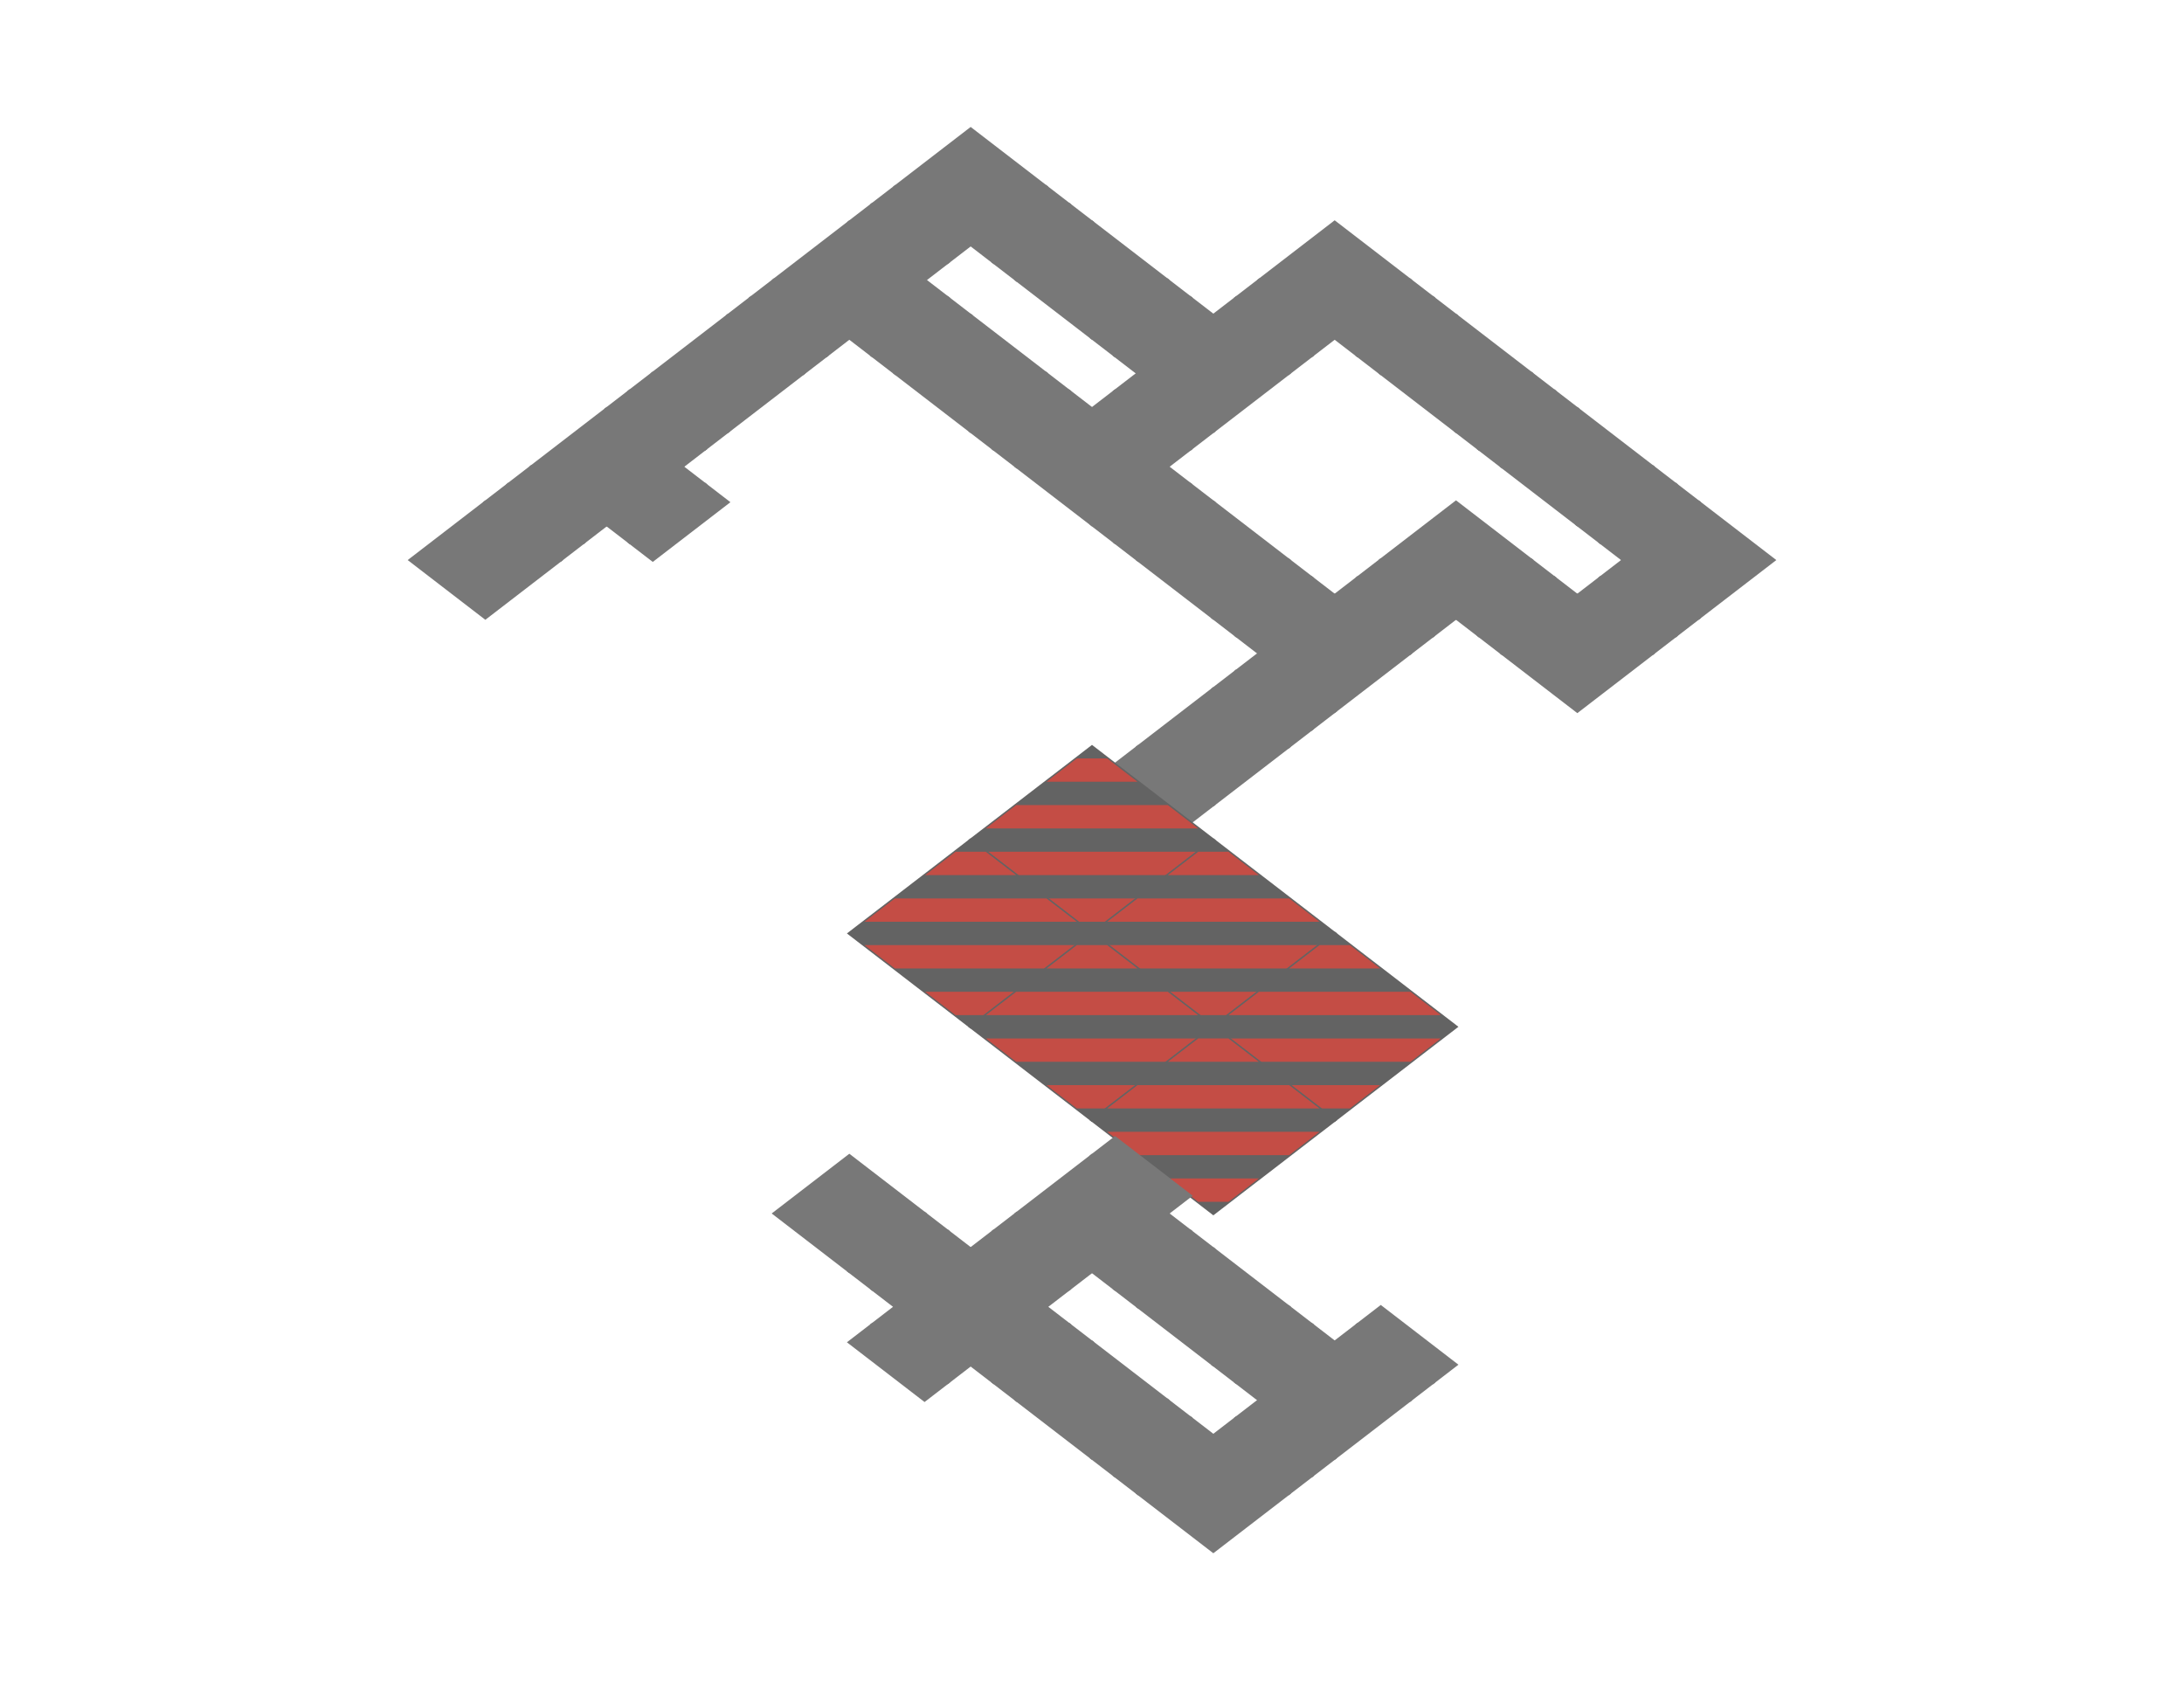
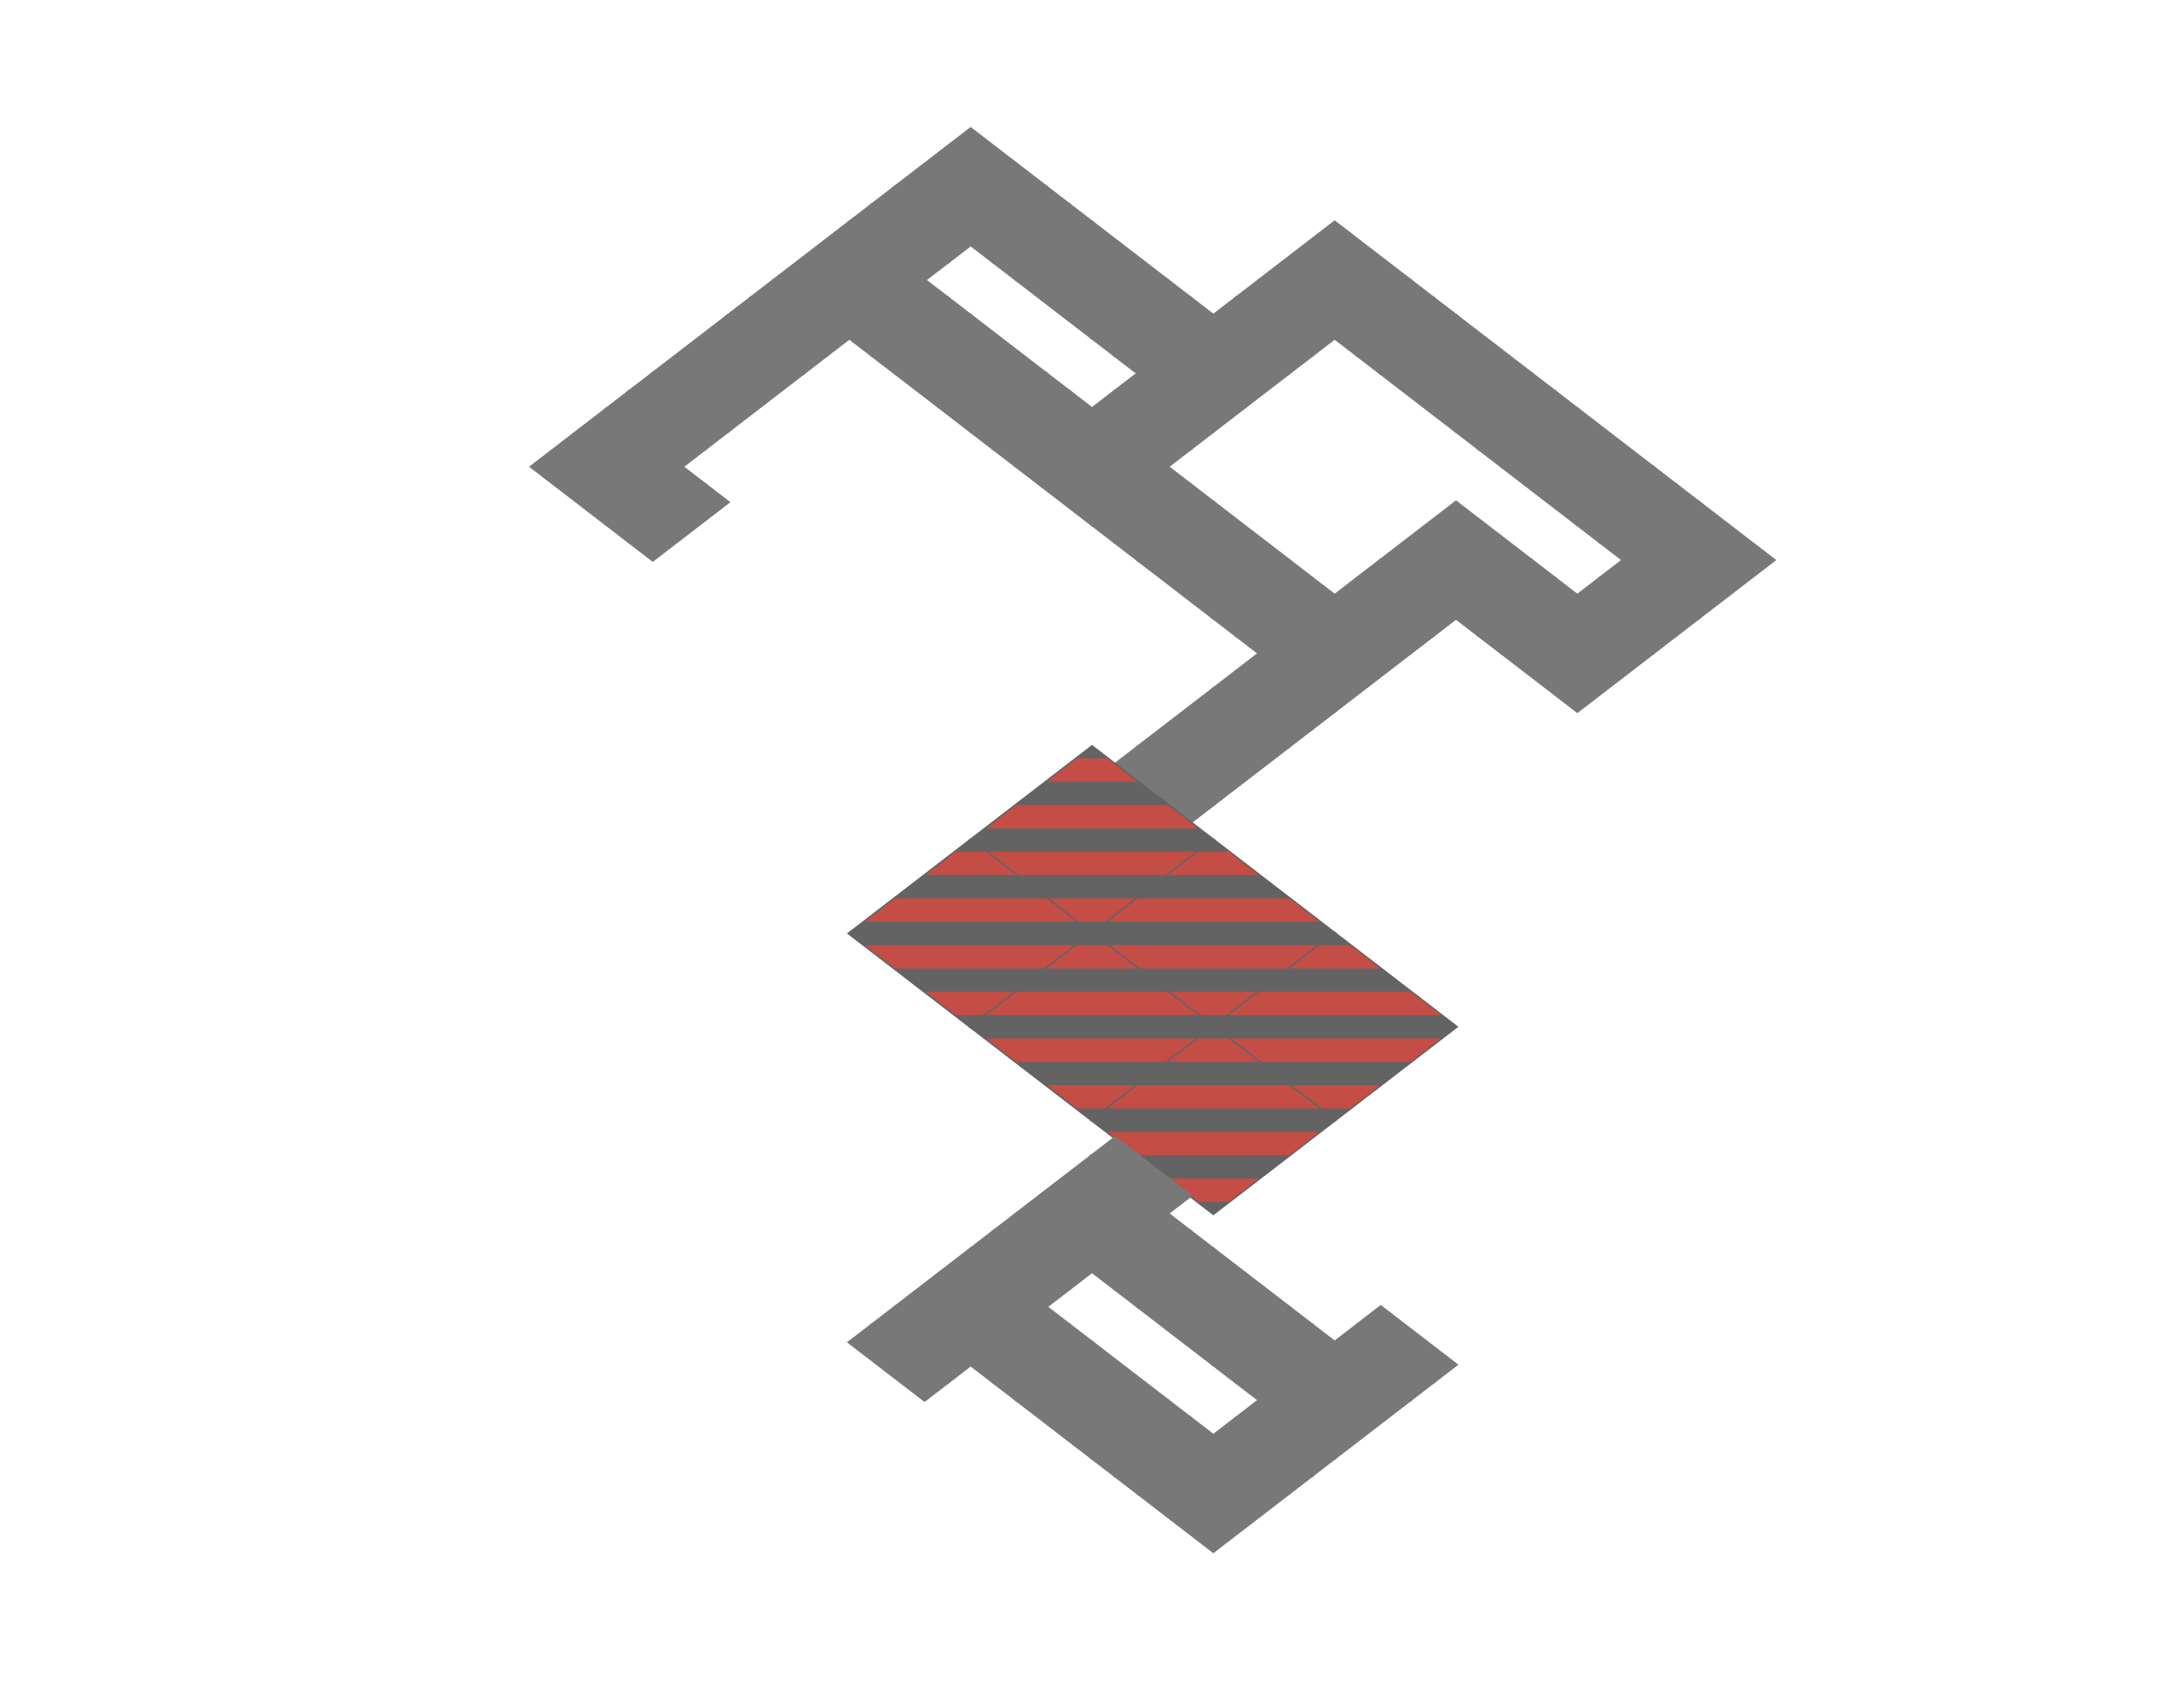
<svg xmlns="http://www.w3.org/2000/svg" width="183.444mm" height="141.111mm" viewBox="0 0 520 400" version="1.2" baseProfile="tiny">
  <defs>
</defs>
  <g fill="none" stroke="black" stroke-width="1" fill-rule="evenodd" stroke-linecap="square" stroke-linejoin="bevel">
    <g fill="none" stroke="#000000" stroke-opacity="1" stroke-width="1" stroke-linecap="square" stroke-linejoin="bevel" transform="matrix(1,0,0,1,0,0)" font-family="Sans Serif" font-size="9" font-weight="400" font-style="normal">
</g>
    <g fill="none" stroke="#000000" stroke-opacity="1" stroke-width="1" stroke-linecap="square" stroke-linejoin="bevel" transform="matrix(1,0,0,1,0,0)" font-family="Sans Serif" font-size="9" font-weight="400" font-style="normal">
</g>
    <g fill="none" stroke="#000000" stroke-opacity="1" stroke-width="1" stroke-linecap="square" stroke-linejoin="bevel" transform="matrix(1,0,0,1,0,0)" font-family="Sans Serif" font-size="9" font-weight="400" font-style="normal">
</g>
    <g fill="#787878" fill-opacity="1" stroke="#000000" stroke-opacity="0" stroke-width="1" stroke-linecap="square" stroke-linejoin="bevel" transform="matrix(28.8889,22.2222,-28.8889,22.2222,317.778,44.4444)" font-family="Sans Serif" font-size="9" font-weight="400" font-style="normal">
      <rect x="0.18" y="0.18" width="0.64" height="0.64" />
      <rect x="0.8" y="0.18" width="0.21" height="0.64" />
      <rect x="0.18" y="0.8" width="0.64" height="0.21" />
    </g>
    <g fill="none" stroke="#000000" stroke-opacity="1" stroke-width="1" stroke-linecap="square" stroke-linejoin="bevel" transform="matrix(1,0,0,1,0,0)" font-family="Sans Serif" font-size="9" font-weight="400" font-style="normal">
</g>
    <g fill="#787878" fill-opacity="1" stroke="#000000" stroke-opacity="0" stroke-width="1" stroke-linecap="square" stroke-linejoin="bevel" transform="matrix(28.8889,22.2222,-28.8889,22.2222,346.667,66.6667)" font-family="Sans Serif" font-size="9" font-weight="400" font-style="normal">
      <rect x="0.18" y="0.18" width="0.64" height="0.64" />
      <rect x="0.8" y="0.18" width="0.21" height="0.64" />
      <rect x="-0.01" y="0.18" width="0.21" height="0.64" />
    </g>
    <g fill="none" stroke="#000000" stroke-opacity="1" stroke-width="1" stroke-linecap="square" stroke-linejoin="bevel" transform="matrix(1,0,0,1,0,0)" font-family="Sans Serif" font-size="9" font-weight="400" font-style="normal">
</g>
    <g fill="#787878" fill-opacity="1" stroke="#000000" stroke-opacity="0" stroke-width="1" stroke-linecap="square" stroke-linejoin="bevel" transform="matrix(28.8889,22.2222,-28.8889,22.2222,375.556,88.8889)" font-family="Sans Serif" font-size="9" font-weight="400" font-style="normal">
      <rect x="0.18" y="0.18" width="0.64" height="0.64" />
      <rect x="0.8" y="0.18" width="0.21" height="0.64" />
      <rect x="-0.01" y="0.18" width="0.21" height="0.64" />
    </g>
    <g fill="none" stroke="#000000" stroke-opacity="1" stroke-width="1" stroke-linecap="square" stroke-linejoin="bevel" transform="matrix(1,0,0,1,0,0)" font-family="Sans Serif" font-size="9" font-weight="400" font-style="normal">
</g>
    <g fill="#787878" fill-opacity="1" stroke="#000000" stroke-opacity="0" stroke-width="1" stroke-linecap="square" stroke-linejoin="bevel" transform="matrix(28.8889,22.2222,-28.8889,22.2222,404.444,111.111)" font-family="Sans Serif" font-size="9" font-weight="400" font-style="normal">
      <rect x="0.18" y="0.18" width="0.64" height="0.64" />
      <rect x="0.18" y="0.8" width="0.64" height="0.21" />
      <rect x="-0.01" y="0.18" width="0.21" height="0.64" />
    </g>
    <g fill="none" stroke="#000000" stroke-opacity="1" stroke-width="1" stroke-linecap="square" stroke-linejoin="bevel" transform="matrix(1,0,0,1,0,0)" font-family="Sans Serif" font-size="9" font-weight="400" font-style="normal">
</g>
    <g fill="none" stroke="#000000" stroke-opacity="1" stroke-width="1" stroke-linecap="square" stroke-linejoin="bevel" transform="matrix(1,0,0,1,0,0)" font-family="Sans Serif" font-size="9" font-weight="400" font-style="normal">
</g>
    <g fill="none" stroke="#000000" stroke-opacity="1" stroke-width="1" stroke-linecap="square" stroke-linejoin="bevel" transform="matrix(1,0,0,1,0,0)" font-family="Sans Serif" font-size="9" font-weight="400" font-style="normal">
</g>
    <g fill="none" stroke="#000000" stroke-opacity="1" stroke-width="1" stroke-linecap="square" stroke-linejoin="bevel" transform="matrix(1,0,0,1,0,0)" font-family="Sans Serif" font-size="9" font-weight="400" font-style="normal">
</g>
    <g fill="#787878" fill-opacity="1" stroke="#000000" stroke-opacity="0" stroke-width="1" stroke-linecap="square" stroke-linejoin="bevel" transform="matrix(28.8889,22.2222,-28.8889,22.2222,231.111,22.2222)" font-family="Sans Serif" font-size="9" font-weight="400" font-style="normal">
      <rect x="0.18" y="0.18" width="0.64" height="0.64" />
      <rect x="0.8" y="0.18" width="0.21" height="0.64" />
      <rect x="0.18" y="0.8" width="0.64" height="0.21" />
    </g>
    <g fill="none" stroke="#000000" stroke-opacity="1" stroke-width="1" stroke-linecap="square" stroke-linejoin="bevel" transform="matrix(1,0,0,1,0,0)" font-family="Sans Serif" font-size="9" font-weight="400" font-style="normal">
</g>
    <g fill="#787878" fill-opacity="1" stroke="#000000" stroke-opacity="0" stroke-width="1" stroke-linecap="square" stroke-linejoin="bevel" transform="matrix(28.8889,22.2222,-28.8889,22.2222,260,44.4444)" font-family="Sans Serif" font-size="9" font-weight="400" font-style="normal">
      <rect x="0.18" y="0.18" width="0.64" height="0.64" />
      <rect x="0.8" y="0.18" width="0.21" height="0.64" />
      <rect x="-0.01" y="0.18" width="0.21" height="0.64" />
    </g>
    <g fill="none" stroke="#000000" stroke-opacity="1" stroke-width="1" stroke-linecap="square" stroke-linejoin="bevel" transform="matrix(1,0,0,1,0,0)" font-family="Sans Serif" font-size="9" font-weight="400" font-style="normal">
</g>
    <g fill="#787878" fill-opacity="1" stroke="#000000" stroke-opacity="0" stroke-width="1" stroke-linecap="square" stroke-linejoin="bevel" transform="matrix(28.8889,22.2222,-28.8889,22.2222,288.889,66.6667)" font-family="Sans Serif" font-size="9" font-weight="400" font-style="normal">
      <rect x="0.18" y="0.18" width="0.64" height="0.64" />
      <rect x="0.18" y="-0.01" width="0.64" height="0.21" />
      <rect x="0.18" y="0.8" width="0.64" height="0.21" />
      <rect x="-0.01" y="0.18" width="0.21" height="0.64" />
    </g>
    <g fill="none" stroke="#000000" stroke-opacity="1" stroke-width="1" stroke-linecap="square" stroke-linejoin="bevel" transform="matrix(1,0,0,1,0,0)" font-family="Sans Serif" font-size="9" font-weight="400" font-style="normal">
</g>
    <g fill="none" stroke="#000000" stroke-opacity="1" stroke-width="1" stroke-linecap="square" stroke-linejoin="bevel" transform="matrix(1,0,0,1,0,0)" font-family="Sans Serif" font-size="9" font-weight="400" font-style="normal">
</g>
    <g fill="#787878" fill-opacity="1" stroke="#000000" stroke-opacity="0" stroke-width="1" stroke-linecap="square" stroke-linejoin="bevel" transform="matrix(28.8889,22.2222,-28.8889,22.2222,346.667,111.111)" font-family="Sans Serif" font-size="9" font-weight="400" font-style="normal">
      <rect x="0.18" y="0.18" width="0.64" height="0.64" />
      <rect x="0.8" y="0.18" width="0.21" height="0.64" />
      <rect x="0.18" y="0.8" width="0.64" height="0.21" />
    </g>
    <g fill="none" stroke="#000000" stroke-opacity="1" stroke-width="1" stroke-linecap="square" stroke-linejoin="bevel" transform="matrix(1,0,0,1,0,0)" font-family="Sans Serif" font-size="9" font-weight="400" font-style="normal">
</g>
    <g fill="#787878" fill-opacity="1" stroke="#000000" stroke-opacity="0" stroke-width="1" stroke-linecap="square" stroke-linejoin="bevel" transform="matrix(28.8889,22.2222,-28.8889,22.2222,375.556,133.333)" font-family="Sans Serif" font-size="9" font-weight="400" font-style="normal">
      <rect x="0.18" y="0.18" width="0.64" height="0.64" />
      <rect x="0.18" y="-0.01" width="0.64" height="0.21" />
      <rect x="-0.01" y="0.18" width="0.21" height="0.64" />
    </g>
    <g fill="none" stroke="#000000" stroke-opacity="1" stroke-width="1" stroke-linecap="square" stroke-linejoin="bevel" transform="matrix(1,0,0,1,0,0)" font-family="Sans Serif" font-size="9" font-weight="400" font-style="normal">
</g>
    <g fill="none" stroke="#000000" stroke-opacity="1" stroke-width="1" stroke-linecap="square" stroke-linejoin="bevel" transform="matrix(1,0,0,1,0,0)" font-family="Sans Serif" font-size="9" font-weight="400" font-style="normal">
</g>
    <g fill="none" stroke="#000000" stroke-opacity="1" stroke-width="1" stroke-linecap="square" stroke-linejoin="bevel" transform="matrix(1,0,0,1,0,0)" font-family="Sans Serif" font-size="9" font-weight="400" font-style="normal">
</g>
    <g fill="none" stroke="#000000" stroke-opacity="1" stroke-width="1" stroke-linecap="square" stroke-linejoin="bevel" transform="matrix(1,0,0,1,0,0)" font-family="Sans Serif" font-size="9" font-weight="400" font-style="normal">
</g>
    <g fill="#787878" fill-opacity="1" stroke="#000000" stroke-opacity="0" stroke-width="1" stroke-linecap="square" stroke-linejoin="bevel" transform="matrix(28.8889,22.2222,-28.8889,22.2222,202.222,44.4444)" font-family="Sans Serif" font-size="9" font-weight="400" font-style="normal">
      <rect x="0.18" y="0.18" width="0.64" height="0.64" />
      <rect x="0.18" y="-0.01" width="0.64" height="0.21" />
      <rect x="0.8" y="0.18" width="0.21" height="0.64" />
      <rect x="0.18" y="0.8" width="0.64" height="0.21" />
    </g>
    <g fill="none" stroke="#000000" stroke-opacity="1" stroke-width="1" stroke-linecap="square" stroke-linejoin="bevel" transform="matrix(1,0,0,1,0,0)" font-family="Sans Serif" font-size="9" font-weight="400" font-style="normal">
</g>
    <g fill="#787878" fill-opacity="1" stroke="#000000" stroke-opacity="0" stroke-width="1" stroke-linecap="square" stroke-linejoin="bevel" transform="matrix(28.8889,22.2222,-28.8889,22.2222,231.111,66.6667)" font-family="Sans Serif" font-size="9" font-weight="400" font-style="normal">
      <rect x="0.18" y="0.18" width="0.64" height="0.64" />
      <rect x="0.8" y="0.18" width="0.21" height="0.64" />
      <rect x="-0.01" y="0.18" width="0.21" height="0.64" />
    </g>
    <g fill="none" stroke="#000000" stroke-opacity="1" stroke-width="1" stroke-linecap="square" stroke-linejoin="bevel" transform="matrix(1,0,0,1,0,0)" font-family="Sans Serif" font-size="9" font-weight="400" font-style="normal">
</g>
    <g fill="#787878" fill-opacity="1" stroke="#000000" stroke-opacity="0" stroke-width="1" stroke-linecap="square" stroke-linejoin="bevel" transform="matrix(28.8889,22.2222,-28.8889,22.2222,260,88.8889)" font-family="Sans Serif" font-size="9" font-weight="400" font-style="normal">
      <rect x="0.18" y="0.18" width="0.64" height="0.64" />
      <rect x="0.18" y="-0.01" width="0.64" height="0.21" />
      <rect x="0.8" y="0.18" width="0.21" height="0.64" />
      <rect x="-0.01" y="0.18" width="0.21" height="0.64" />
    </g>
    <g fill="none" stroke="#000000" stroke-opacity="1" stroke-width="1" stroke-linecap="square" stroke-linejoin="bevel" transform="matrix(1,0,0,1,0,0)" font-family="Sans Serif" font-size="9" font-weight="400" font-style="normal">
</g>
    <g fill="#787878" fill-opacity="1" stroke="#000000" stroke-opacity="0" stroke-width="1" stroke-linecap="square" stroke-linejoin="bevel" transform="matrix(28.8889,22.2222,-28.8889,22.2222,288.889,111.111)" font-family="Sans Serif" font-size="9" font-weight="400" font-style="normal">
      <rect x="0.18" y="0.18" width="0.64" height="0.64" />
      <rect x="0.8" y="0.18" width="0.21" height="0.64" />
      <rect x="-0.01" y="0.18" width="0.21" height="0.64" />
    </g>
    <g fill="none" stroke="#000000" stroke-opacity="1" stroke-width="1" stroke-linecap="square" stroke-linejoin="bevel" transform="matrix(1,0,0,1,0,0)" font-family="Sans Serif" font-size="9" font-weight="400" font-style="normal">
</g>
    <g fill="#787878" fill-opacity="1" stroke="#000000" stroke-opacity="0" stroke-width="1" stroke-linecap="square" stroke-linejoin="bevel" transform="matrix(28.8889,22.2222,-28.8889,22.2222,317.778,133.333)" font-family="Sans Serif" font-size="9" font-weight="400" font-style="normal">
      <rect x="0.18" y="0.18" width="0.64" height="0.64" />
      <rect x="0.18" y="-0.01" width="0.64" height="0.21" />
      <rect x="0.18" y="0.8" width="0.64" height="0.21" />
      <rect x="-0.01" y="0.18" width="0.21" height="0.64" />
    </g>
    <g fill="none" stroke="#000000" stroke-opacity="1" stroke-width="1" stroke-linecap="square" stroke-linejoin="bevel" transform="matrix(1,0,0,1,0,0)" font-family="Sans Serif" font-size="9" font-weight="400" font-style="normal">
</g>
    <g fill="none" stroke="#000000" stroke-opacity="1" stroke-width="1" stroke-linecap="square" stroke-linejoin="bevel" transform="matrix(1,0,0,1,0,0)" font-family="Sans Serif" font-size="9" font-weight="400" font-style="normal">
</g>
    <g fill="none" stroke="#000000" stroke-opacity="1" stroke-width="1" stroke-linecap="square" stroke-linejoin="bevel" transform="matrix(1,0,0,1,0,0)" font-family="Sans Serif" font-size="9" font-weight="400" font-style="normal">
</g>
    <g fill="none" stroke="#000000" stroke-opacity="1" stroke-width="1" stroke-linecap="square" stroke-linejoin="bevel" transform="matrix(1,0,0,1,0,0)" font-family="Sans Serif" font-size="9" font-weight="400" font-style="normal">
</g>
    <g fill="none" stroke="#000000" stroke-opacity="1" stroke-width="1" stroke-linecap="square" stroke-linejoin="bevel" transform="matrix(1,0,0,1,0,0)" font-family="Sans Serif" font-size="9" font-weight="400" font-style="normal">
</g>
    <g fill="#787878" fill-opacity="1" stroke="#000000" stroke-opacity="0" stroke-width="1" stroke-linecap="square" stroke-linejoin="bevel" transform="matrix(28.8889,22.2222,-28.8889,22.2222,173.333,66.6667)" font-family="Sans Serif" font-size="9" font-weight="400" font-style="normal">
      <rect x="0.18" y="0.18" width="0.64" height="0.64" />
      <rect x="0.18" y="-0.01" width="0.64" height="0.21" />
      <rect x="0.18" y="0.8" width="0.64" height="0.21" />
    </g>
    <g fill="none" stroke="#000000" stroke-opacity="1" stroke-width="1" stroke-linecap="square" stroke-linejoin="bevel" transform="matrix(1,0,0,1,0,0)" font-family="Sans Serif" font-size="9" font-weight="400" font-style="normal">
</g>
    <g fill="none" stroke="#000000" stroke-opacity="1" stroke-width="1" stroke-linecap="square" stroke-linejoin="bevel" transform="matrix(1,0,0,1,0,0)" font-family="Sans Serif" font-size="9" font-weight="400" font-style="normal">
</g>
    <g fill="none" stroke="#000000" stroke-opacity="1" stroke-width="1" stroke-linecap="square" stroke-linejoin="bevel" transform="matrix(1,0,0,1,0,0)" font-family="Sans Serif" font-size="9" font-weight="400" font-style="normal">
</g>
    <g fill="none" stroke="#000000" stroke-opacity="1" stroke-width="1" stroke-linecap="square" stroke-linejoin="bevel" transform="matrix(1,0,0,1,0,0)" font-family="Sans Serif" font-size="9" font-weight="400" font-style="normal">
</g>
    <g fill="#787878" fill-opacity="1" stroke="#000000" stroke-opacity="0" stroke-width="1" stroke-linecap="square" stroke-linejoin="bevel" transform="matrix(28.8889,22.2222,-28.8889,22.2222,288.889,155.556)" font-family="Sans Serif" font-size="9" font-weight="400" font-style="normal">
      <rect x="0.18" y="0.18" width="0.64" height="0.64" />
      <rect x="0.18" y="-0.01" width="0.64" height="0.21" />
      <rect x="0.18" y="0.8" width="0.64" height="0.21" />
    </g>
    <g fill="none" stroke="#000000" stroke-opacity="1" stroke-width="1" stroke-linecap="square" stroke-linejoin="bevel" transform="matrix(1,0,0,1,0,0)" font-family="Sans Serif" font-size="9" font-weight="400" font-style="normal">
</g>
    <g fill="none" stroke="#000000" stroke-opacity="1" stroke-width="1" stroke-linecap="square" stroke-linejoin="bevel" transform="matrix(1,0,0,1,0,0)" font-family="Sans Serif" font-size="9" font-weight="400" font-style="normal">
</g>
    <g fill="none" stroke="#000000" stroke-opacity="1" stroke-width="1" stroke-linecap="square" stroke-linejoin="bevel" transform="matrix(1,0,0,1,0,0)" font-family="Sans Serif" font-size="9" font-weight="400" font-style="normal">
</g>
    <g fill="none" stroke="#000000" stroke-opacity="1" stroke-width="1" stroke-linecap="square" stroke-linejoin="bevel" transform="matrix(1,0,0,1,0,0)" font-family="Sans Serif" font-size="9" font-weight="400" font-style="normal">
</g>
    <g fill="none" stroke="#000000" stroke-opacity="1" stroke-width="1" stroke-linecap="square" stroke-linejoin="bevel" transform="matrix(1,0,0,1,0,0)" font-family="Sans Serif" font-size="9" font-weight="400" font-style="normal">
</g>
    <g fill="#787878" fill-opacity="1" stroke="#000000" stroke-opacity="0" stroke-width="1" stroke-linecap="square" stroke-linejoin="bevel" transform="matrix(28.8889,22.2222,-28.8889,22.2222,144.444,88.8889)" font-family="Sans Serif" font-size="9" font-weight="400" font-style="normal">
      <rect x="0.18" y="0.18" width="0.64" height="0.64" />
      <rect x="0.18" y="-0.01" width="0.64" height="0.21" />
      <rect x="0.8" y="0.18" width="0.21" height="0.64" />
-       <rect x="0.18" y="0.8" width="0.64" height="0.21" />
    </g>
    <g fill="none" stroke="#000000" stroke-opacity="1" stroke-width="1" stroke-linecap="square" stroke-linejoin="bevel" transform="matrix(1,0,0,1,0,0)" font-family="Sans Serif" font-size="9" font-weight="400" font-style="normal">
</g>
    <g fill="#787878" fill-opacity="1" stroke="#000000" stroke-opacity="0" stroke-width="1" stroke-linecap="square" stroke-linejoin="bevel" transform="matrix(28.8889,22.2222,-28.8889,22.2222,173.333,111.111)" font-family="Sans Serif" font-size="9" font-weight="400" font-style="normal">
      <rect x="-0.01" y="0.18" width="0.21" height="0.64" />
    </g>
    <g fill="none" stroke="#000000" stroke-opacity="1" stroke-width="1" stroke-linecap="square" stroke-linejoin="bevel" transform="matrix(1,0,0,1,0,0)" font-family="Sans Serif" font-size="9" font-weight="400" font-style="normal">
</g>
    <g fill="none" stroke="#000000" stroke-opacity="1" stroke-width="1" stroke-linecap="square" stroke-linejoin="bevel" transform="matrix(1,0,0,1,0,0)" font-family="Sans Serif" font-size="9" font-weight="400" font-style="normal">
</g>
    <g fill="none" stroke="#000000" stroke-opacity="1" stroke-width="1" stroke-linecap="square" stroke-linejoin="bevel" transform="matrix(1,0,0,1,0,0)" font-family="Sans Serif" font-size="9" font-weight="400" font-style="normal">
</g>
    <g fill="#636363" fill-opacity="1" stroke="#000000" stroke-opacity="0" stroke-width="1" stroke-linecap="square" stroke-linejoin="bevel" transform="matrix(28.8889,22.2222,-28.8889,22.2222,260,177.778)" font-family="Sans Serif" font-size="9" font-weight="400" font-style="normal">
      <rect x="-0.01" y="-0.01" width="1.02" height="1.02" />
    </g>
    <g fill="#f44336" fill-opacity="0.667" stroke="#000000" stroke-opacity="0" stroke-width="1" stroke-linecap="square" stroke-linejoin="bevel" transform="matrix(28.8889,22.2222,-28.8889,22.2222,260,177.778)" font-family="Sans Serif" font-size="9" font-weight="400" font-style="normal">
      <path vector-effect="none" fill-rule="evenodd" d="M0.125,0 L0.375,0 L0,0.375 L0,0.125 L0.125,0" />
      <path vector-effect="none" fill-rule="evenodd" d="M0.625,0 L0.875,0 L0,0.875 L0,0.625 L0.625,0" />
      <path vector-effect="none" fill-rule="evenodd" d="M0.125,1 L0.375,1 L1,0.375 L1,0.125 L0.125,1" />
      <path vector-effect="none" fill-rule="evenodd" d="M0.625,1 L0.875,1 L1,0.875 L1,0.625 L0.625,1" />
    </g>
    <g fill="none" stroke="#000000" stroke-opacity="1" stroke-width="1" stroke-linecap="square" stroke-linejoin="bevel" transform="matrix(1,0,0,1,0,0)" font-family="Sans Serif" font-size="9" font-weight="400" font-style="normal">
</g>
    <g fill="#636363" fill-opacity="1" stroke="#000000" stroke-opacity="0" stroke-width="1" stroke-linecap="square" stroke-linejoin="bevel" transform="matrix(28.8889,22.2222,-28.8889,22.2222,288.889,200)" font-family="Sans Serif" font-size="9" font-weight="400" font-style="normal">
      <rect x="-0.01" y="-0.01" width="1.02" height="1.02" />
    </g>
    <g fill="#f44336" fill-opacity="0.667" stroke="#000000" stroke-opacity="0" stroke-width="1" stroke-linecap="square" stroke-linejoin="bevel" transform="matrix(28.8889,22.2222,-28.8889,22.2222,288.889,200)" font-family="Sans Serif" font-size="9" font-weight="400" font-style="normal">
      <path vector-effect="none" fill-rule="evenodd" d="M0.125,0 L0.375,0 L0,0.375 L0,0.125 L0.125,0" />
      <path vector-effect="none" fill-rule="evenodd" d="M0.625,0 L0.875,0 L0,0.875 L0,0.625 L0.625,0" />
      <path vector-effect="none" fill-rule="evenodd" d="M0.125,1 L0.375,1 L1,0.375 L1,0.125 L0.125,1" />
      <path vector-effect="none" fill-rule="evenodd" d="M0.625,1 L0.875,1 L1,0.875 L1,0.625 L0.625,1" />
    </g>
    <g fill="none" stroke="#000000" stroke-opacity="1" stroke-width="1" stroke-linecap="square" stroke-linejoin="bevel" transform="matrix(1,0,0,1,0,0)" font-family="Sans Serif" font-size="9" font-weight="400" font-style="normal">
</g>
    <g fill="#636363" fill-opacity="1" stroke="#000000" stroke-opacity="0" stroke-width="1" stroke-linecap="square" stroke-linejoin="bevel" transform="matrix(28.8889,22.2222,-28.8889,22.2222,317.778,222.222)" font-family="Sans Serif" font-size="9" font-weight="400" font-style="normal">
      <rect x="-0.01" y="-0.01" width="1.02" height="1.02" />
    </g>
    <g fill="#f44336" fill-opacity="0.667" stroke="#000000" stroke-opacity="0" stroke-width="1" stroke-linecap="square" stroke-linejoin="bevel" transform="matrix(28.8889,22.2222,-28.8889,22.2222,317.778,222.222)" font-family="Sans Serif" font-size="9" font-weight="400" font-style="normal">
      <path vector-effect="none" fill-rule="evenodd" d="M0.125,0 L0.375,0 L0,0.375 L0,0.125 L0.125,0" />
      <path vector-effect="none" fill-rule="evenodd" d="M0.625,0 L0.875,0 L0,0.875 L0,0.625 L0.625,0" />
      <path vector-effect="none" fill-rule="evenodd" d="M0.125,1 L0.375,1 L1,0.375 L1,0.125 L0.125,1" />
      <path vector-effect="none" fill-rule="evenodd" d="M0.625,1 L0.875,1 L1,0.875 L1,0.625 L0.625,1" />
    </g>
    <g fill="none" stroke="#000000" stroke-opacity="1" stroke-width="1" stroke-linecap="square" stroke-linejoin="bevel" transform="matrix(1,0,0,1,0,0)" font-family="Sans Serif" font-size="9" font-weight="400" font-style="normal">
</g>
    <g fill="none" stroke="#000000" stroke-opacity="1" stroke-width="1" stroke-linecap="square" stroke-linejoin="bevel" transform="matrix(1,0,0,1,0,0)" font-family="Sans Serif" font-size="9" font-weight="400" font-style="normal">
</g>
    <g fill="none" stroke="#000000" stroke-opacity="1" stroke-width="1" stroke-linecap="square" stroke-linejoin="bevel" transform="matrix(1,0,0,1,0,0)" font-family="Sans Serif" font-size="9" font-weight="400" font-style="normal">
</g>
-     <g fill="#787878" fill-opacity="1" stroke="#000000" stroke-opacity="0" stroke-width="1" stroke-linecap="square" stroke-linejoin="bevel" transform="matrix(28.8889,22.2222,-28.8889,22.2222,115.556,111.111)" font-family="Sans Serif" font-size="9" font-weight="400" font-style="normal">
-       <rect x="0.18" y="0.18" width="0.64" height="0.64" />
-       <rect x="0.18" y="-0.01" width="0.64" height="0.21" />
-     </g>
    <g fill="none" stroke="#000000" stroke-opacity="1" stroke-width="1" stroke-linecap="square" stroke-linejoin="bevel" transform="matrix(1,0,0,1,0,0)" font-family="Sans Serif" font-size="9" font-weight="400" font-style="normal">
</g>
    <g fill="none" stroke="#000000" stroke-opacity="1" stroke-width="1" stroke-linecap="square" stroke-linejoin="bevel" transform="matrix(1,0,0,1,0,0)" font-family="Sans Serif" font-size="9" font-weight="400" font-style="normal">
</g>
    <g fill="none" stroke="#000000" stroke-opacity="1" stroke-width="1" stroke-linecap="square" stroke-linejoin="bevel" transform="matrix(1,0,0,1,0,0)" font-family="Sans Serif" font-size="9" font-weight="400" font-style="normal">
</g>
    <g fill="none" stroke="#000000" stroke-opacity="1" stroke-width="1" stroke-linecap="square" stroke-linejoin="bevel" transform="matrix(1,0,0,1,0,0)" font-family="Sans Serif" font-size="9" font-weight="400" font-style="normal">
</g>
    <g fill="#636363" fill-opacity="1" stroke="#000000" stroke-opacity="0" stroke-width="1" stroke-linecap="square" stroke-linejoin="bevel" transform="matrix(28.8889,22.2222,-28.8889,22.2222,231.111,200)" font-family="Sans Serif" font-size="9" font-weight="400" font-style="normal">
      <rect x="-0.01" y="-0.01" width="1.02" height="1.02" />
    </g>
    <g fill="#f44336" fill-opacity="0.667" stroke="#000000" stroke-opacity="0" stroke-width="1" stroke-linecap="square" stroke-linejoin="bevel" transform="matrix(28.8889,22.2222,-28.8889,22.2222,231.111,200)" font-family="Sans Serif" font-size="9" font-weight="400" font-style="normal">
      <path vector-effect="none" fill-rule="evenodd" d="M0.125,0 L0.375,0 L0,0.375 L0,0.125 L0.125,0" />
      <path vector-effect="none" fill-rule="evenodd" d="M0.625,0 L0.875,0 L0,0.875 L0,0.625 L0.625,0" />
      <path vector-effect="none" fill-rule="evenodd" d="M0.125,1 L0.375,1 L1,0.375 L1,0.125 L0.125,1" />
      <path vector-effect="none" fill-rule="evenodd" d="M0.625,1 L0.875,1 L1,0.875 L1,0.625 L0.625,1" />
    </g>
    <g fill="none" stroke="#000000" stroke-opacity="1" stroke-width="1" stroke-linecap="square" stroke-linejoin="bevel" transform="matrix(1,0,0,1,0,0)" font-family="Sans Serif" font-size="9" font-weight="400" font-style="normal">
</g>
    <g fill="#636363" fill-opacity="1" stroke="#000000" stroke-opacity="0" stroke-width="1" stroke-linecap="square" stroke-linejoin="bevel" transform="matrix(28.8889,22.2222,-28.8889,22.2222,260,222.222)" font-family="Sans Serif" font-size="9" font-weight="400" font-style="normal">
      <rect x="-0.01" y="-0.01" width="1.02" height="1.02" />
    </g>
    <g fill="#f44336" fill-opacity="0.667" stroke="#000000" stroke-opacity="0" stroke-width="1" stroke-linecap="square" stroke-linejoin="bevel" transform="matrix(28.8889,22.2222,-28.8889,22.2222,260,222.222)" font-family="Sans Serif" font-size="9" font-weight="400" font-style="normal">
      <path vector-effect="none" fill-rule="evenodd" d="M0.125,0 L0.375,0 L0,0.375 L0,0.125 L0.125,0" />
      <path vector-effect="none" fill-rule="evenodd" d="M0.625,0 L0.875,0 L0,0.875 L0,0.625 L0.625,0" />
      <path vector-effect="none" fill-rule="evenodd" d="M0.125,1 L0.375,1 L1,0.375 L1,0.125 L0.125,1" />
      <path vector-effect="none" fill-rule="evenodd" d="M0.625,1 L0.875,1 L1,0.875 L1,0.625 L0.625,1" />
    </g>
    <g fill="none" stroke="#000000" stroke-opacity="1" stroke-width="1" stroke-linecap="square" stroke-linejoin="bevel" transform="matrix(1,0,0,1,0,0)" font-family="Sans Serif" font-size="9" font-weight="400" font-style="normal">
</g>
    <g fill="#636363" fill-opacity="1" stroke="#000000" stroke-opacity="0" stroke-width="1" stroke-linecap="square" stroke-linejoin="bevel" transform="matrix(28.8889,22.2222,-28.8889,22.2222,288.889,244.444)" font-family="Sans Serif" font-size="9" font-weight="400" font-style="normal">
      <rect x="-0.01" y="-0.01" width="1.02" height="1.02" />
    </g>
    <g fill="#f44336" fill-opacity="0.667" stroke="#000000" stroke-opacity="0" stroke-width="1" stroke-linecap="square" stroke-linejoin="bevel" transform="matrix(28.8889,22.2222,-28.8889,22.2222,288.889,244.444)" font-family="Sans Serif" font-size="9" font-weight="400" font-style="normal">
      <path vector-effect="none" fill-rule="evenodd" d="M0.125,0 L0.375,0 L0,0.375 L0,0.125 L0.125,0" />
      <path vector-effect="none" fill-rule="evenodd" d="M0.625,0 L0.875,0 L0,0.875 L0,0.625 L0.625,0" />
      <path vector-effect="none" fill-rule="evenodd" d="M0.125,1 L0.375,1 L1,0.375 L1,0.125 L0.125,1" />
      <path vector-effect="none" fill-rule="evenodd" d="M0.625,1 L0.875,1 L1,0.875 L1,0.625 L0.625,1" />
    </g>
    <g fill="none" stroke="#000000" stroke-opacity="1" stroke-width="1" stroke-linecap="square" stroke-linejoin="bevel" transform="matrix(1,0,0,1,0,0)" font-family="Sans Serif" font-size="9" font-weight="400" font-style="normal">
</g>
    <g fill="none" stroke="#000000" stroke-opacity="1" stroke-width="1" stroke-linecap="square" stroke-linejoin="bevel" transform="matrix(1,0,0,1,0,0)" font-family="Sans Serif" font-size="9" font-weight="400" font-style="normal">
</g>
    <g fill="#787878" fill-opacity="1" stroke="#000000" stroke-opacity="0" stroke-width="1" stroke-linecap="square" stroke-linejoin="bevel" transform="matrix(28.8889,22.2222,-28.8889,22.2222,346.667,288.889)" font-family="Sans Serif" font-size="9" font-weight="400" font-style="normal">
      <rect x="0.18" y="0.8" width="0.64" height="0.21" />
    </g>
    <g fill="none" stroke="#000000" stroke-opacity="1" stroke-width="1" stroke-linecap="square" stroke-linejoin="bevel" transform="matrix(1,0,0,1,0,0)" font-family="Sans Serif" font-size="9" font-weight="400" font-style="normal">
</g>
    <g fill="none" stroke="#000000" stroke-opacity="1" stroke-width="1" stroke-linecap="square" stroke-linejoin="bevel" transform="matrix(1,0,0,1,0,0)" font-family="Sans Serif" font-size="9" font-weight="400" font-style="normal">
</g>
    <g fill="none" stroke="#000000" stroke-opacity="1" stroke-width="1" stroke-linecap="square" stroke-linejoin="bevel" transform="matrix(1,0,0,1,0,0)" font-family="Sans Serif" font-size="9" font-weight="400" font-style="normal">
</g>
    <g fill="none" stroke="#000000" stroke-opacity="1" stroke-width="1" stroke-linecap="square" stroke-linejoin="bevel" transform="matrix(1,0,0,1,0,0)" font-family="Sans Serif" font-size="9" font-weight="400" font-style="normal">
</g>
    <g fill="none" stroke="#000000" stroke-opacity="1" stroke-width="1" stroke-linecap="square" stroke-linejoin="bevel" transform="matrix(1,0,0,1,0,0)" font-family="Sans Serif" font-size="9" font-weight="400" font-style="normal">
</g>
    <g fill="none" stroke="#000000" stroke-opacity="1" stroke-width="1" stroke-linecap="square" stroke-linejoin="bevel" transform="matrix(1,0,0,1,0,0)" font-family="Sans Serif" font-size="9" font-weight="400" font-style="normal">
</g>
    <g fill="none" stroke="#000000" stroke-opacity="1" stroke-width="1" stroke-linecap="square" stroke-linejoin="bevel" transform="matrix(1,0,0,1,0,0)" font-family="Sans Serif" font-size="9" font-weight="400" font-style="normal">
</g>
    <g fill="#787878" fill-opacity="1" stroke="#000000" stroke-opacity="0" stroke-width="1" stroke-linecap="square" stroke-linejoin="bevel" transform="matrix(28.8889,22.2222,-28.8889,22.2222,260,266.667)" font-family="Sans Serif" font-size="9" font-weight="400" font-style="normal">
      <rect x="0.18" y="0.18" width="0.64" height="0.64" />
      <rect x="0.18" y="-0.01" width="0.64" height="0.21" />
      <rect x="0.8" y="0.18" width="0.21" height="0.64" />
      <rect x="0.18" y="0.8" width="0.64" height="0.21" />
    </g>
    <g fill="none" stroke="#000000" stroke-opacity="1" stroke-width="1" stroke-linecap="square" stroke-linejoin="bevel" transform="matrix(1,0,0,1,0,0)" font-family="Sans Serif" font-size="9" font-weight="400" font-style="normal">
</g>
    <g fill="#787878" fill-opacity="1" stroke="#000000" stroke-opacity="0" stroke-width="1" stroke-linecap="square" stroke-linejoin="bevel" transform="matrix(28.8889,22.2222,-28.8889,22.2222,288.889,288.889)" font-family="Sans Serif" font-size="9" font-weight="400" font-style="normal">
      <rect x="0.18" y="0.18" width="0.64" height="0.64" />
      <rect x="0.8" y="0.18" width="0.21" height="0.64" />
      <rect x="-0.01" y="0.18" width="0.21" height="0.64" />
    </g>
    <g fill="none" stroke="#000000" stroke-opacity="1" stroke-width="1" stroke-linecap="square" stroke-linejoin="bevel" transform="matrix(1,0,0,1,0,0)" font-family="Sans Serif" font-size="9" font-weight="400" font-style="normal">
</g>
    <g fill="#787878" fill-opacity="1" stroke="#000000" stroke-opacity="0" stroke-width="1" stroke-linecap="square" stroke-linejoin="bevel" transform="matrix(28.8889,22.2222,-28.8889,22.2222,317.778,311.111)" font-family="Sans Serif" font-size="9" font-weight="400" font-style="normal">
      <rect x="0.18" y="0.18" width="0.64" height="0.64" />
      <rect x="0.18" y="-0.01" width="0.64" height="0.21" />
      <rect x="0.18" y="0.8" width="0.64" height="0.21" />
      <rect x="-0.01" y="0.18" width="0.21" height="0.64" />
    </g>
    <g fill="none" stroke="#000000" stroke-opacity="1" stroke-width="1" stroke-linecap="square" stroke-linejoin="bevel" transform="matrix(1,0,0,1,0,0)" font-family="Sans Serif" font-size="9" font-weight="400" font-style="normal">
</g>
    <g fill="none" stroke="#000000" stroke-opacity="1" stroke-width="1" stroke-linecap="square" stroke-linejoin="bevel" transform="matrix(1,0,0,1,0,0)" font-family="Sans Serif" font-size="9" font-weight="400" font-style="normal">
</g>
    <g fill="none" stroke="#000000" stroke-opacity="1" stroke-width="1" stroke-linecap="square" stroke-linejoin="bevel" transform="matrix(1,0,0,1,0,0)" font-family="Sans Serif" font-size="9" font-weight="400" font-style="normal">
</g>
    <g fill="none" stroke="#000000" stroke-opacity="1" stroke-width="1" stroke-linecap="square" stroke-linejoin="bevel" transform="matrix(1,0,0,1,0,0)" font-family="Sans Serif" font-size="9" font-weight="400" font-style="normal">
</g>
    <g fill="none" stroke="#000000" stroke-opacity="1" stroke-width="1" stroke-linecap="square" stroke-linejoin="bevel" transform="matrix(1,0,0,1,0,0)" font-family="Sans Serif" font-size="9" font-weight="400" font-style="normal">
</g>
    <g fill="none" stroke="#000000" stroke-opacity="1" stroke-width="1" stroke-linecap="square" stroke-linejoin="bevel" transform="matrix(1,0,0,1,0,0)" font-family="Sans Serif" font-size="9" font-weight="400" font-style="normal">
</g>
-     <g fill="#787878" fill-opacity="1" stroke="#000000" stroke-opacity="0" stroke-width="1" stroke-linecap="square" stroke-linejoin="bevel" transform="matrix(28.8889,22.2222,-28.8889,22.2222,202.222,266.667)" font-family="Sans Serif" font-size="9" font-weight="400" font-style="normal">
-       <rect x="0.18" y="0.18" width="0.64" height="0.64" />
-       <rect x="0.8" y="0.18" width="0.21" height="0.64" />
-     </g>
    <g fill="none" stroke="#000000" stroke-opacity="1" stroke-width="1" stroke-linecap="square" stroke-linejoin="bevel" transform="matrix(1,0,0,1,0,0)" font-family="Sans Serif" font-size="9" font-weight="400" font-style="normal">
</g>
    <g fill="#787878" fill-opacity="1" stroke="#000000" stroke-opacity="0" stroke-width="1" stroke-linecap="square" stroke-linejoin="bevel" transform="matrix(28.8889,22.2222,-28.8889,22.2222,231.111,288.889)" font-family="Sans Serif" font-size="9" font-weight="400" font-style="normal">
      <rect x="0.18" y="0.18" width="0.64" height="0.64" />
      <rect x="0.18" y="-0.01" width="0.64" height="0.21" />
      <rect x="0.8" y="0.18" width="0.21" height="0.64" />
      <rect x="0.18" y="0.8" width="0.64" height="0.21" />
-       <rect x="-0.01" y="0.18" width="0.21" height="0.64" />
    </g>
    <g fill="none" stroke="#000000" stroke-opacity="1" stroke-width="1" stroke-linecap="square" stroke-linejoin="bevel" transform="matrix(1,0,0,1,0,0)" font-family="Sans Serif" font-size="9" font-weight="400" font-style="normal">
</g>
    <g fill="#787878" fill-opacity="1" stroke="#000000" stroke-opacity="0" stroke-width="1" stroke-linecap="square" stroke-linejoin="bevel" transform="matrix(28.8889,22.2222,-28.8889,22.2222,260,311.111)" font-family="Sans Serif" font-size="9" font-weight="400" font-style="normal">
      <rect x="0.18" y="0.18" width="0.64" height="0.64" />
      <rect x="0.8" y="0.18" width="0.21" height="0.64" />
      <rect x="-0.01" y="0.18" width="0.21" height="0.64" />
    </g>
    <g fill="none" stroke="#000000" stroke-opacity="1" stroke-width="1" stroke-linecap="square" stroke-linejoin="bevel" transform="matrix(1,0,0,1,0,0)" font-family="Sans Serif" font-size="9" font-weight="400" font-style="normal">
</g>
    <g fill="#787878" fill-opacity="1" stroke="#000000" stroke-opacity="0" stroke-width="1" stroke-linecap="square" stroke-linejoin="bevel" transform="matrix(28.8889,22.2222,-28.8889,22.2222,288.889,333.333)" font-family="Sans Serif" font-size="9" font-weight="400" font-style="normal">
      <rect x="0.18" y="0.18" width="0.64" height="0.64" />
      <rect x="0.18" y="-0.01" width="0.64" height="0.21" />
      <rect x="-0.01" y="0.18" width="0.21" height="0.64" />
    </g>
    <g fill="none" stroke="#000000" stroke-opacity="1" stroke-width="1" stroke-linecap="square" stroke-linejoin="bevel" transform="matrix(1,0,0,1,0,0)" font-family="Sans Serif" font-size="9" font-weight="400" font-style="normal">
</g>
    <g fill="none" stroke="#000000" stroke-opacity="1" stroke-width="1" stroke-linecap="square" stroke-linejoin="bevel" transform="matrix(1,0,0,1,0,0)" font-family="Sans Serif" font-size="9" font-weight="400" font-style="normal">
</g>
    <g fill="none" stroke="#000000" stroke-opacity="1" stroke-width="1" stroke-linecap="square" stroke-linejoin="bevel" transform="matrix(1,0,0,1,0,0)" font-family="Sans Serif" font-size="9" font-weight="400" font-style="normal">
</g>
    <g fill="none" stroke="#000000" stroke-opacity="1" stroke-width="1" stroke-linecap="square" stroke-linejoin="bevel" transform="matrix(1,0,0,1,0,0)" font-family="Sans Serif" font-size="9" font-weight="400" font-style="normal">
</g>
    <g fill="none" stroke="#000000" stroke-opacity="1" stroke-width="1" stroke-linecap="square" stroke-linejoin="bevel" transform="matrix(1,0,0,1,0,0)" font-family="Sans Serif" font-size="9" font-weight="400" font-style="normal">
</g>
    <g fill="none" stroke="#000000" stroke-opacity="1" stroke-width="1" stroke-linecap="square" stroke-linejoin="bevel" transform="matrix(1,0,0,1,0,0)" font-family="Sans Serif" font-size="9" font-weight="400" font-style="normal">
</g>
    <g fill="none" stroke="#000000" stroke-opacity="1" stroke-width="1" stroke-linecap="square" stroke-linejoin="bevel" transform="matrix(1,0,0,1,0,0)" font-family="Sans Serif" font-size="9" font-weight="400" font-style="normal">
</g>
    <g fill="#787878" fill-opacity="1" stroke="#000000" stroke-opacity="0" stroke-width="1" stroke-linecap="square" stroke-linejoin="bevel" transform="matrix(28.8889,22.2222,-28.8889,22.2222,202.222,311.111)" font-family="Sans Serif" font-size="9" font-weight="400" font-style="normal">
      <rect x="0.18" y="-0.01" width="0.64" height="0.21" />
    </g>
    <g fill="none" stroke="#000000" stroke-opacity="1" stroke-width="1" stroke-linecap="square" stroke-linejoin="bevel" transform="matrix(1,0,0,1,0,0)" font-family="Sans Serif" font-size="9" font-weight="400" font-style="normal">
</g>
    <g fill="none" stroke="#000000" stroke-opacity="1" stroke-width="1" stroke-linecap="square" stroke-linejoin="bevel" transform="matrix(1,0,0,1,0,0)" font-family="Sans Serif" font-size="9" font-weight="400" font-style="normal">
</g>
    <g fill="none" stroke="#000000" stroke-opacity="1" stroke-width="1" stroke-linecap="square" stroke-linejoin="bevel" transform="matrix(1,0,0,1,0,0)" font-family="Sans Serif" font-size="9" font-weight="400" font-style="normal">
</g>
  </g>
</svg>
